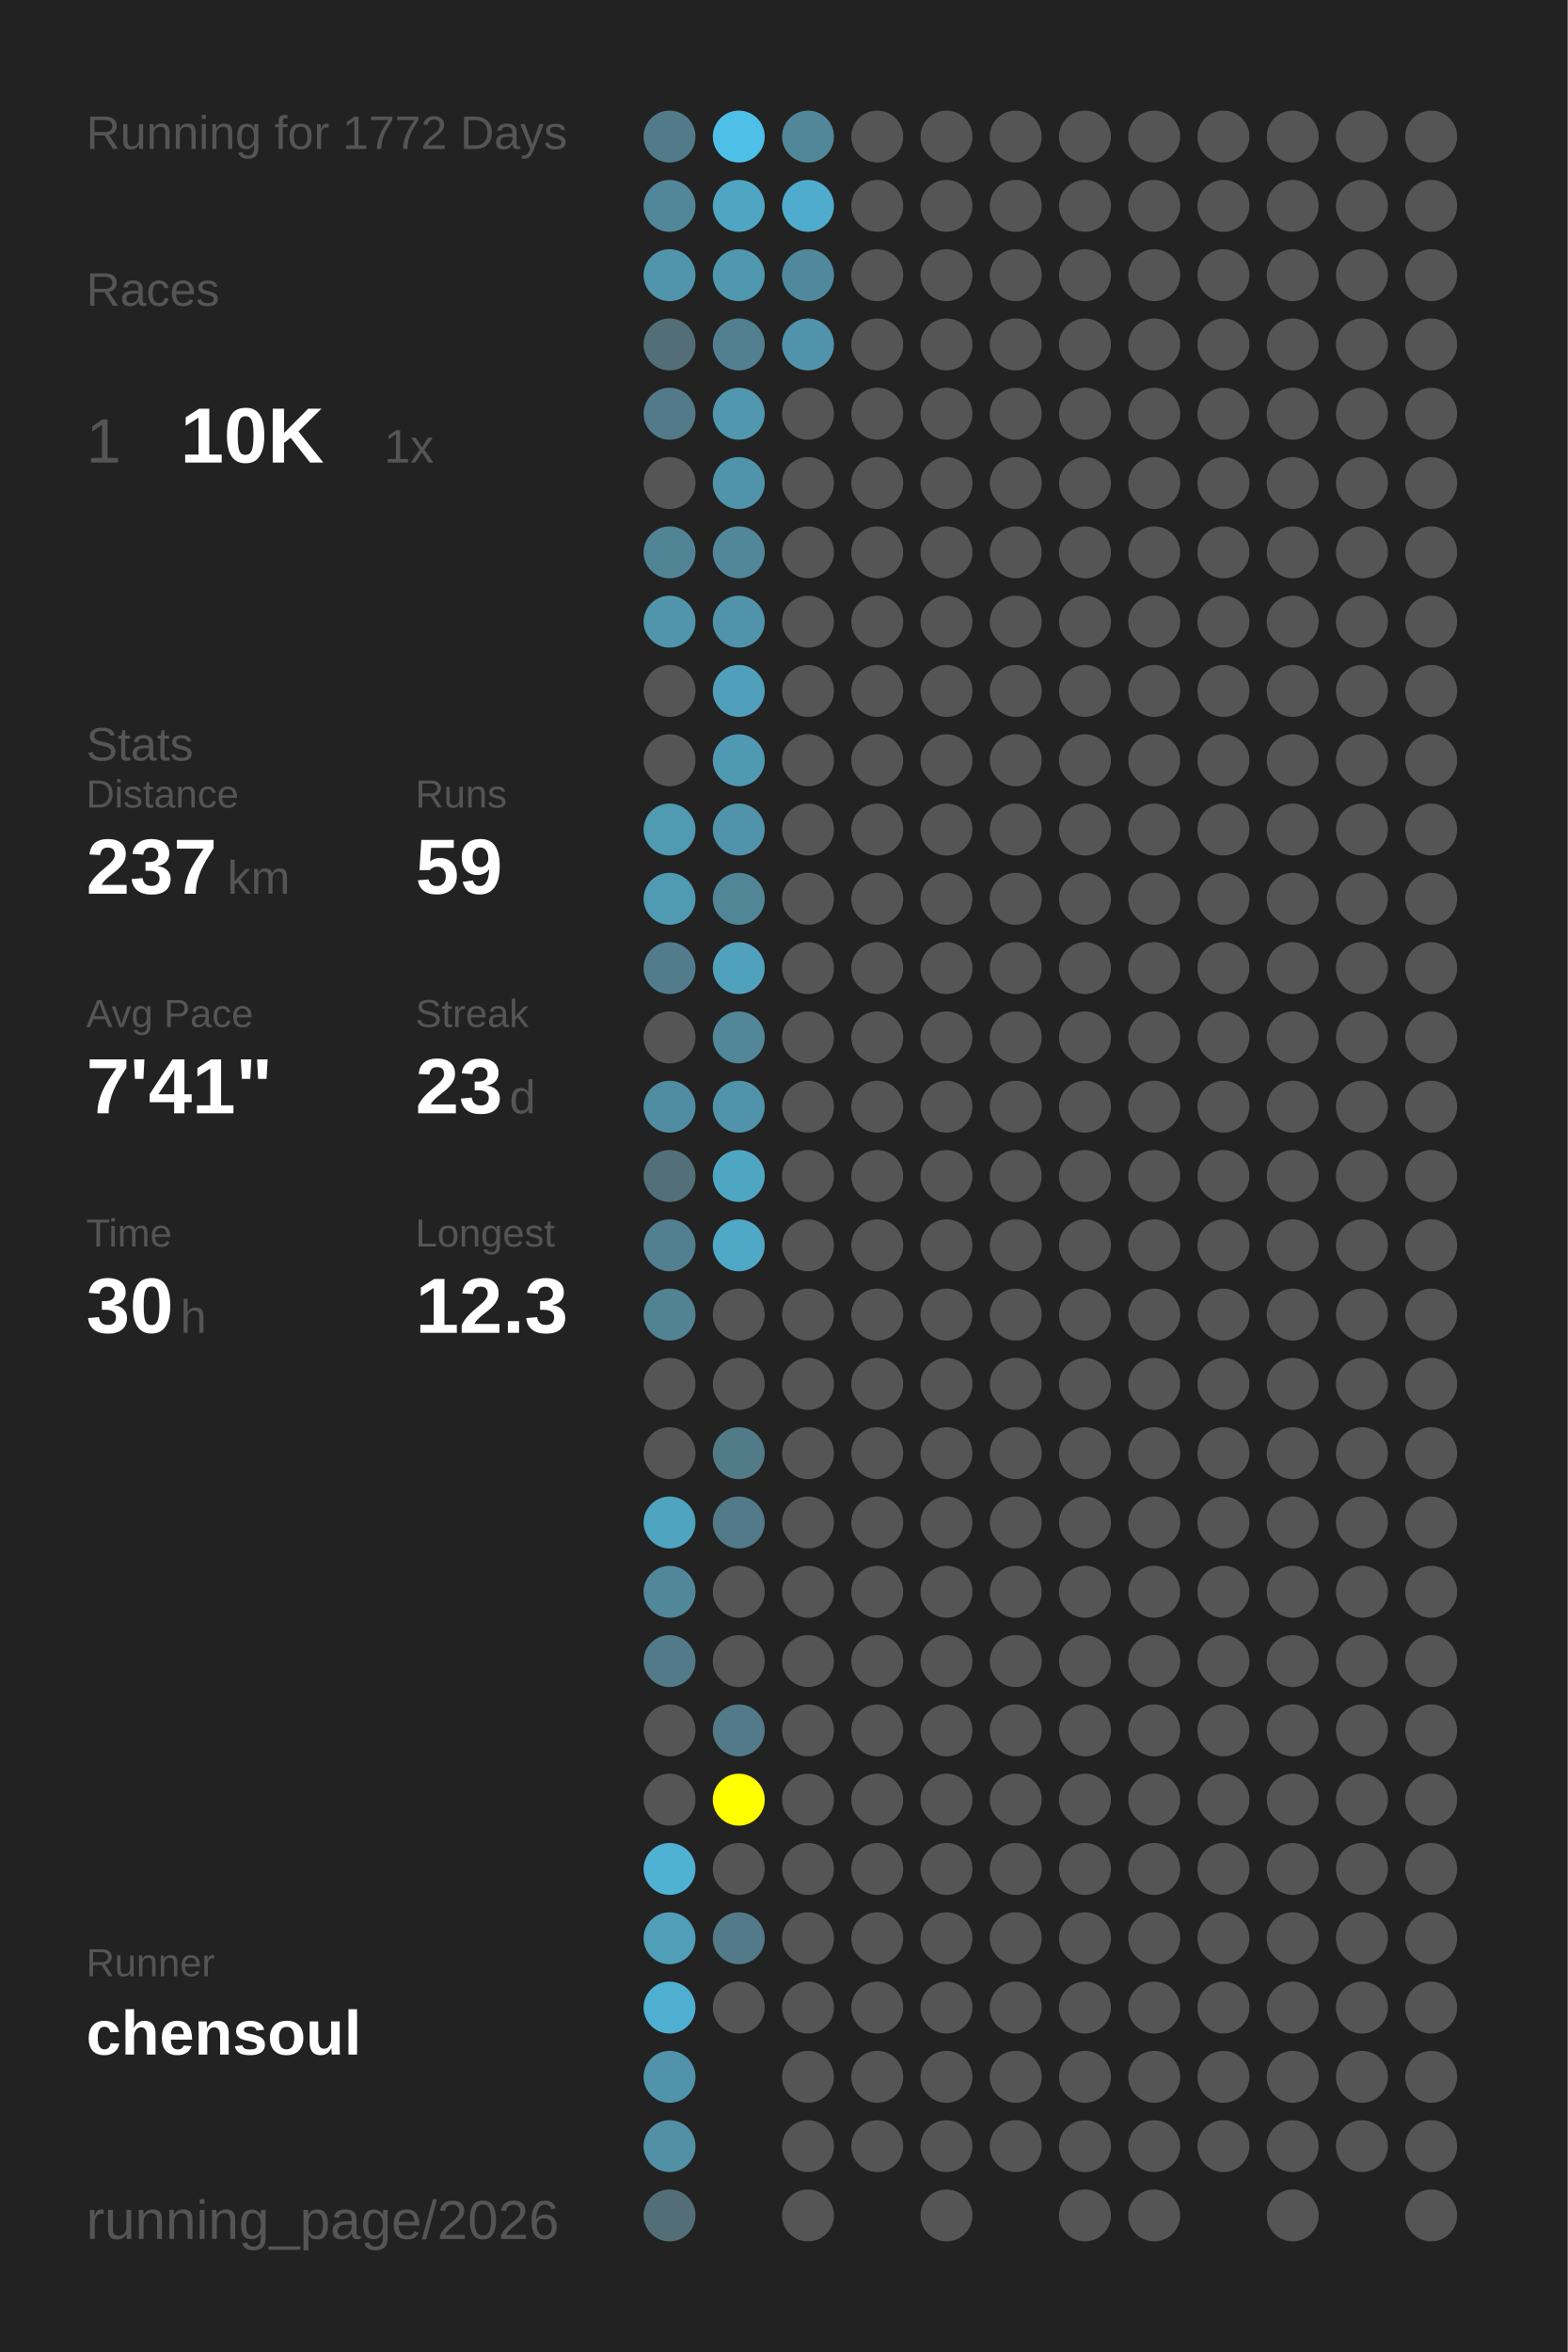
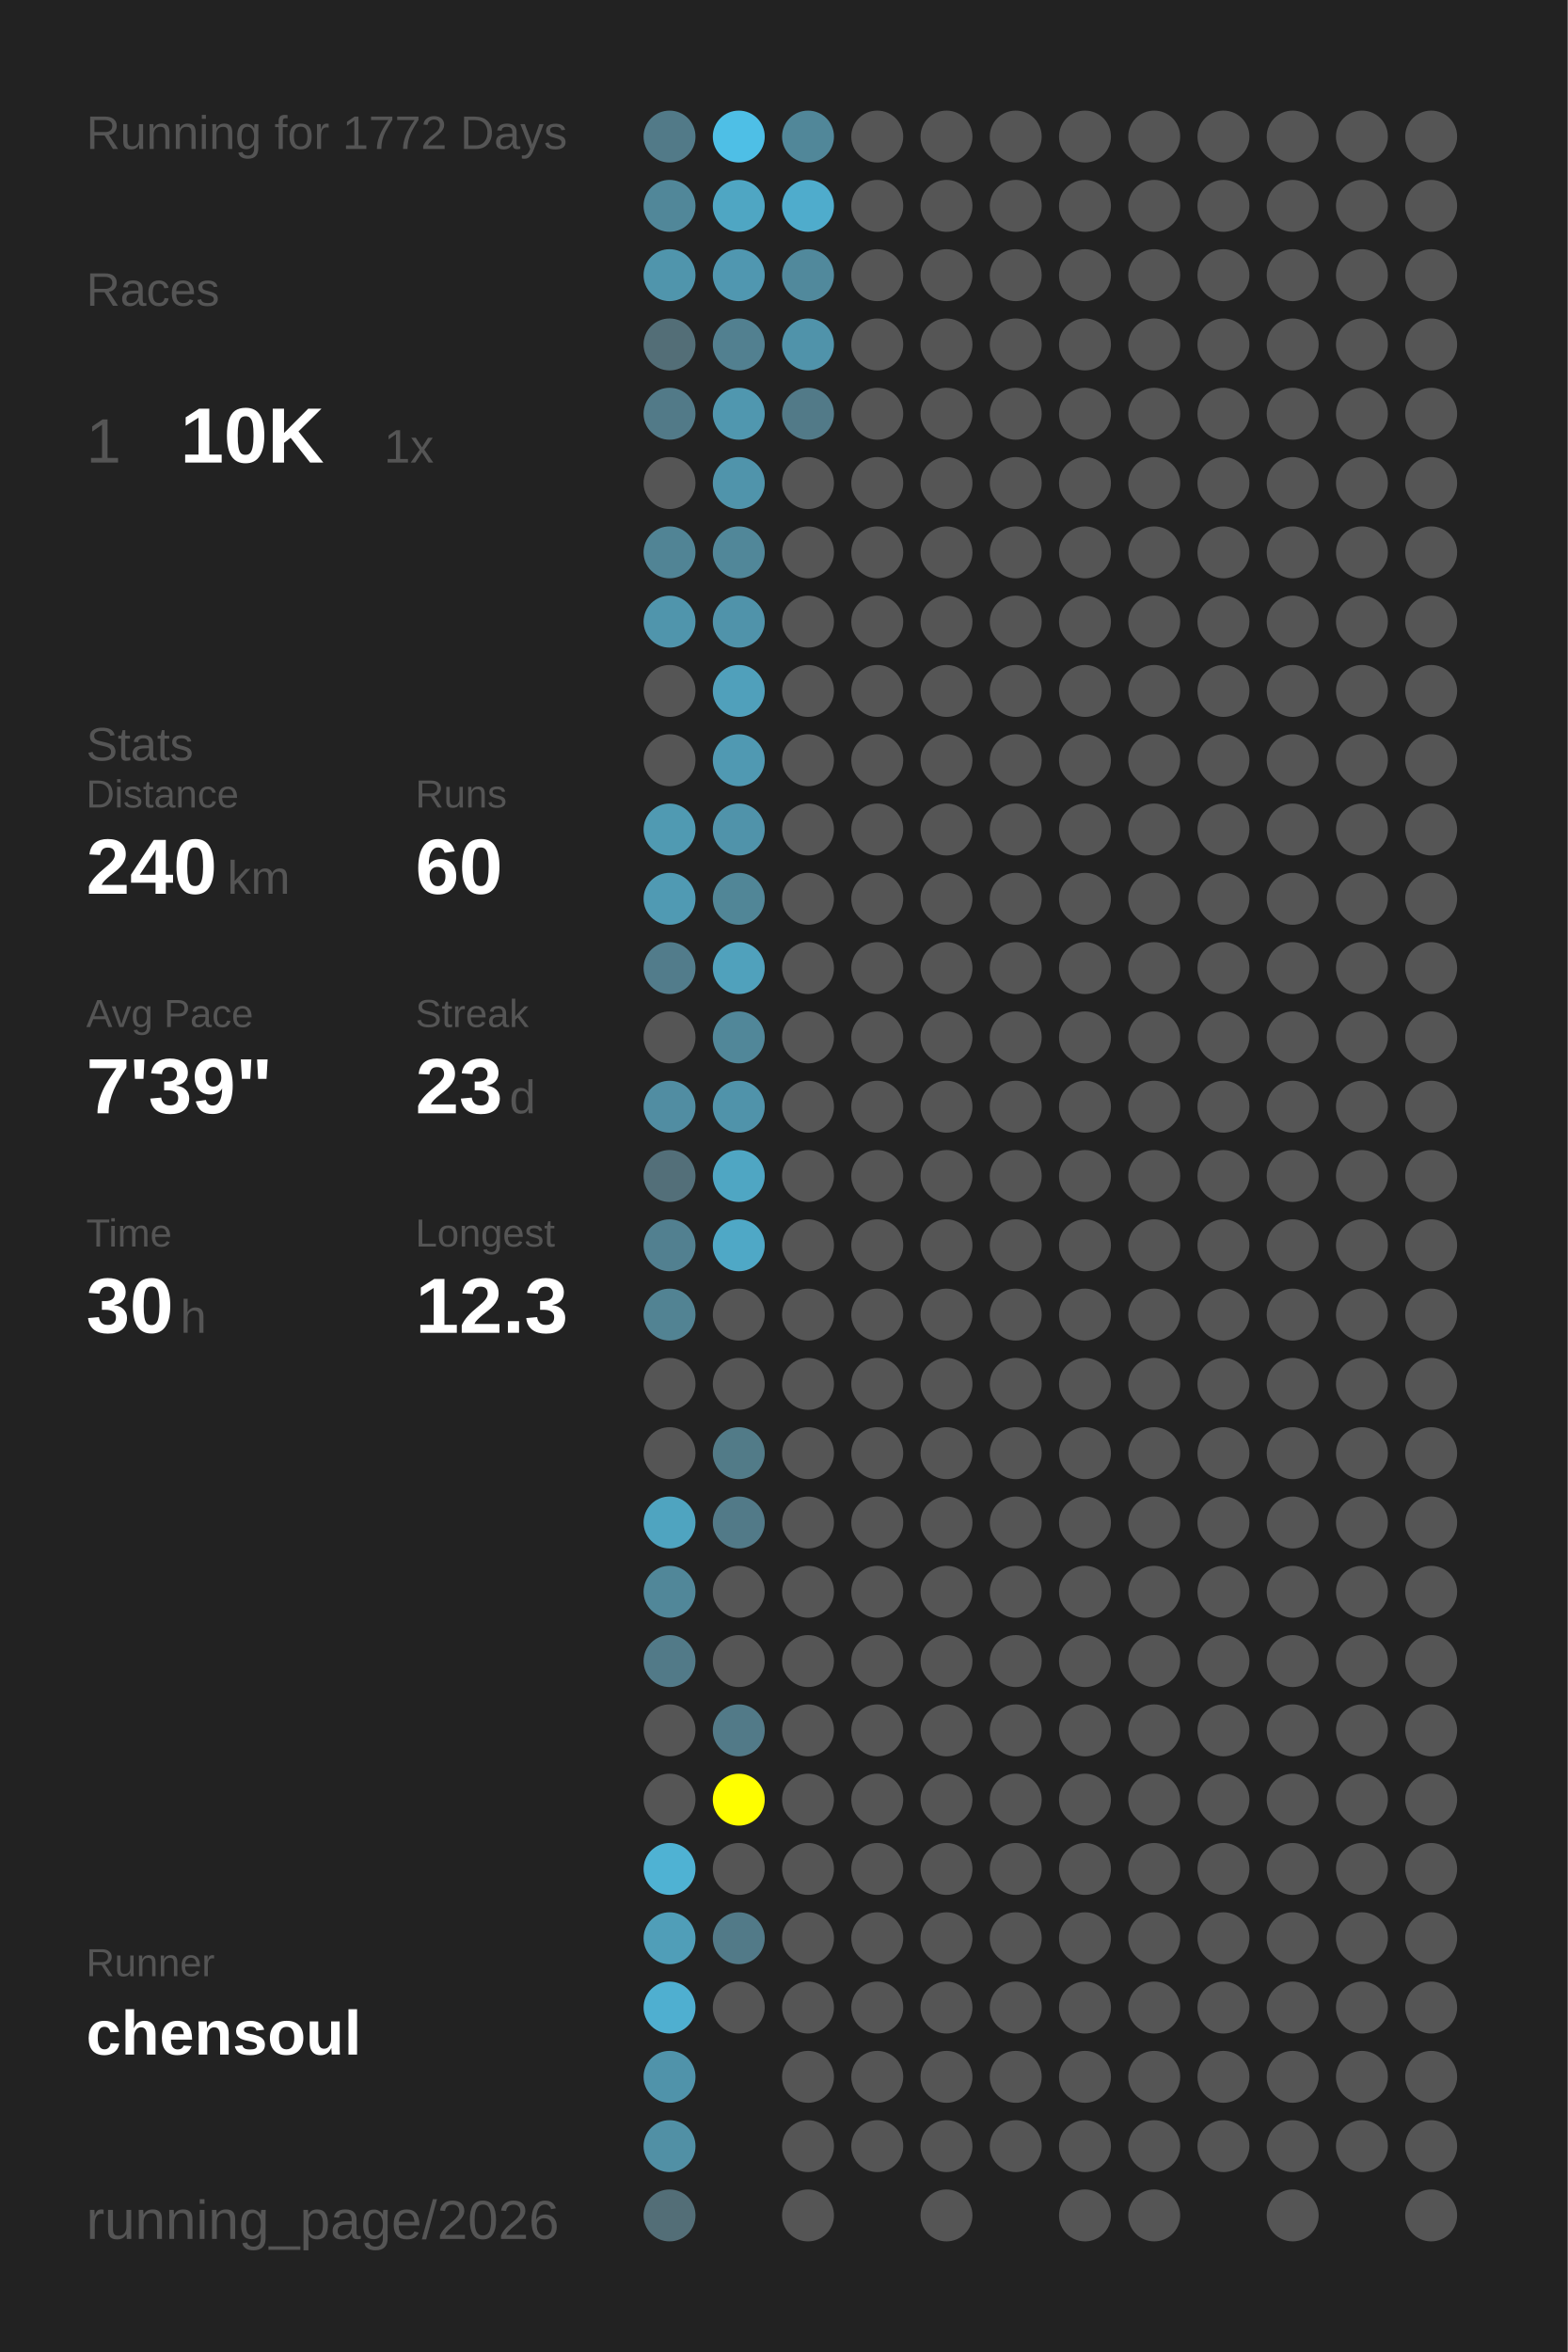
<svg xmlns="http://www.w3.org/2000/svg" baseProfile="full" height="300mm" version="1.1" viewBox="0,0,200,300" width="200mm">
  <defs />
  <rect fill="#222222" height="300" width="200" x="0" y="0" />
  <text fill="#555555" style="font-size:6px; font-family:Arial;" x="11" y="19">Running for 1772 Days</text>
  <text fill="#555555" style="font-size:6px; font-family:Arial;" x="11" y="39">Races</text>
  <text fill="#555555" style="font-size:8px; font-family:Arial;" x="11" y="59">1</text>
  <text fill="#FFFFFF" style="font-size:10px; font-family:Arial; font-weight:bold;" x="23" y="59">10K</text>
  <text fill="#555555" style="font-size:6px; font-family:Arial;" x="49" y="59">1x</text>
  <text fill="#555555" style="font-size:6px; font-family:Arial;" x="11" y="97">Stats</text>
  <text fill="#555555" style="font-size:5px; font-family:Arial;" x="11" y="103">Distance</text>
-   <text fill="#FFFFFF" style="font-size:10px; font-family:Arial; font-weight:bold;" x="11" y="114">237</text>
+   <text fill="#FFFFFF" style="font-size:10px; font-family:Arial; font-weight:bold;" x="11" y="114">240</text>
  <text fill="#555555" style="font-size:6px; font-family:Arial;" x="29" y="114">km</text>
  <text fill="#555555" style="font-size:5px; font-family:Arial;" x="53" y="103">Runs</text>
-   <text fill="#FFFFFF" style="font-size:10px; font-family:Arial; font-weight:bold;" x="53" y="114">59</text>
+   <text fill="#FFFFFF" style="font-size:10px; font-family:Arial; font-weight:bold;" x="53" y="114">60</text>
  <text fill="#555555" style="font-size:5px; font-family:Arial;" x="11" y="131">Avg Pace</text>
-   <text fill="#FFFFFF" style="font-size:10px; font-family:Arial; font-weight:bold;" x="11" y="142">7'41"</text>
+   <text fill="#FFFFFF" style="font-size:10px; font-family:Arial; font-weight:bold;" x="11" y="142">7'39"</text>
  <text fill="#555555" style="font-size:5px; font-family:Arial;" x="53" y="131">Streak</text>
  <text fill="#FFFFFF" style="font-size:10px; font-family:Arial; font-weight:bold;" x="53" y="142">23</text>
  <text fill="#555555" style="font-size:6px; font-family:Arial;" x="65" y="142">d</text>
  <text fill="#555555" style="font-size:5px; font-family:Arial;" x="11" y="159">Time</text>
  <text fill="#FFFFFF" style="font-size:10px; font-family:Arial; font-weight:bold;" x="11" y="170">30</text>
  <text fill="#555555" style="font-size:6px; font-family:Arial;" x="23" y="170">h</text>
  <text fill="#555555" style="font-size:5px; font-family:Arial;" x="53" y="159">Longest</text>
  <text fill="#FFFFFF" style="font-size:10px; font-family:Arial; font-weight:bold;" x="53" y="170">12.3</text>
  <text fill="#555555" style="font-size:5px; font-family:Arial;" x="11" y="252.065">Runner</text>
  <text fill="#FFFFFF" style="font-size:8px; font-family:Arial; font-weight:bold;" x="11" y="262.065">chensoul</text>
  <text fill="#555555" style="font-size:7px; font-family:Arial;" x="11" y="285.581">running_page/2026</text>
  <circle cx="85.417" cy="17.419" fill="#527a88" r="3.312" />
  <circle cx="85.417" cy="26.258" fill="#518799" r="3.312" />
  <circle cx="85.417" cy="35.097" fill="#5095ac" r="3.312" />
  <circle cx="85.417" cy="43.935" fill="#536e77" r="3.312" />
  <circle cx="85.417" cy="52.774" fill="#527a88" r="3.312" />
  <circle cx="85.417" cy="61.613" fill="#555555" r="3.312" />
  <circle cx="85.417" cy="70.452" fill="#518495" r="3.312" />
  <circle cx="85.417" cy="79.29" fill="#5095ac" r="3.312" />
  <circle cx="85.417" cy="88.129" fill="#555555" r="3.312" />
  <circle cx="85.417" cy="96.968" fill="#555555" r="3.312" />
  <circle cx="85.417" cy="105.806" fill="#509ab2" r="3.312" />
  <circle cx="85.417" cy="114.645" fill="#509ab3" r="3.312" />
  <circle cx="85.417" cy="123.484" fill="#527c8b" r="3.312" />
  <circle cx="85.417" cy="132.323" fill="#555555" r="3.312" />
  <circle cx="85.417" cy="141.161" fill="#518da2" r="3.312" />
  <circle cx="85.417" cy="150" fill="#536f79" r="3.312" />
  <circle cx="85.417" cy="158.839" fill="#528090" r="3.312" />
  <circle cx="85.417" cy="167.677" fill="#528393" r="3.312" />
  <circle cx="85.417" cy="176.516" fill="#555555" r="3.312" />
  <circle cx="85.417" cy="185.355" fill="#555555" r="3.312" />
  <circle cx="85.417" cy="194.194" fill="#4fa4c0" r="3.312" />
  <circle cx="85.417" cy="203.032" fill="#518799" r="3.312" />
  <circle cx="85.417" cy="211.871" fill="#527a88" r="3.312" />
  <circle cx="85.417" cy="220.71" fill="#555555" r="3.312" />
  <circle cx="85.417" cy="229.548" fill="#555555" r="3.312" />
  <circle cx="85.417" cy="238.387" fill="#4fb2d3" r="3.312" />
  <circle cx="85.417" cy="247.226" fill="#509eb8" r="3.312" />
  <circle cx="85.417" cy="256.065" fill="#4fafd0" r="3.312" />
  <circle cx="85.417" cy="264.903" fill="#5093aa" r="3.312" />
  <circle cx="85.417" cy="273.742" fill="#5190a5" r="3.312" />
  <circle cx="85.417" cy="282.581" fill="#536e77" r="3.312" />
  <circle cx="94.25" cy="17.419" fill="#4ebfe6" r="3.312" />
  <circle cx="94.25" cy="26.258" fill="#4fa6c3" r="3.312" />
  <circle cx="94.25" cy="35.097" fill="#5097b0" r="3.312" />
  <circle cx="94.25" cy="43.935" fill="#528090" r="3.312" />
  <circle cx="94.25" cy="52.774" fill="#5097af" r="3.312" />
  <circle cx="94.25" cy="61.613" fill="#5094ab" r="3.312" />
  <circle cx="94.25" cy="70.452" fill="#518799" r="3.312" />
  <circle cx="94.25" cy="79.29" fill="#5093aa" r="3.312" />
  <circle cx="94.25" cy="88.129" fill="#50a0bb" r="3.312" />
  <circle cx="94.25" cy="96.968" fill="#5099b2" r="3.312" />
  <circle cx="94.25" cy="105.806" fill="#5093aa" r="3.312" />
  <circle cx="94.25" cy="114.645" fill="#518697" r="3.312" />
  <circle cx="94.25" cy="123.484" fill="#50a1bc" r="3.312" />
  <circle cx="94.25" cy="132.323" fill="#518799" r="3.312" />
  <circle cx="94.25" cy="141.161" fill="#5093aa" r="3.312" />
  <circle cx="94.25" cy="150" fill="#4fa6c3" r="3.312" />
  <circle cx="94.25" cy="158.839" fill="#4fa8c6" r="3.312" />
  <circle cx="94.25" cy="167.677" fill="#555555" r="3.312" />
  <circle cx="94.25" cy="176.516" fill="#555555" r="3.312" />
  <circle cx="94.25" cy="185.355" fill="#527b88" r="3.312" />
  <circle cx="94.25" cy="194.194" fill="#527a88" r="3.312" />
  <circle cx="94.25" cy="203.032" fill="#555555" r="3.312" />
  <circle cx="94.25" cy="211.871" fill="#555555" r="3.312" />
  <circle cx="94.25" cy="220.71" fill="#527a88" r="3.312" />
  <circle cx="94.25" cy="229.548" fill="#FFFF00" r="3.312" />
  <circle cx="94.25" cy="238.387" fill="#555555" r="3.312" />
  <circle cx="94.25" cy="247.226" fill="#527a88" r="3.312" />
  <circle cx="94.25" cy="256.065" fill="#555555" r="3.312" />
  <circle cx="103.083" cy="17.419" fill="#518799" r="3.312" />
  <circle cx="103.083" cy="26.258" fill="#4faccc" r="3.312" />
  <circle cx="103.083" cy="35.097" fill="#51899c" r="3.312" />
  <circle cx="103.083" cy="43.935" fill="#5093aa" r="3.312" />
-   <circle cx="103.083" cy="52.774" fill="#555555" r="3.312" />
+   <circle cx="103.083" cy="52.774" fill="#527a88" r="3.312" />
  <circle cx="103.083" cy="61.613" fill="#555555" r="3.312" />
  <circle cx="103.083" cy="70.452" fill="#555555" r="3.312" />
  <circle cx="103.083" cy="79.29" fill="#555555" r="3.312" />
  <circle cx="103.083" cy="88.129" fill="#555555" r="3.312" />
  <circle cx="103.083" cy="96.968" fill="#555555" r="3.312" />
  <circle cx="103.083" cy="105.806" fill="#555555" r="3.312" />
  <circle cx="103.083" cy="114.645" fill="#555555" r="3.312" />
  <circle cx="103.083" cy="123.484" fill="#555555" r="3.312" />
  <circle cx="103.083" cy="132.323" fill="#555555" r="3.312" />
  <circle cx="103.083" cy="141.161" fill="#555555" r="3.312" />
  <circle cx="103.083" cy="150" fill="#555555" r="3.312" />
  <circle cx="103.083" cy="158.839" fill="#555555" r="3.312" />
  <circle cx="103.083" cy="167.677" fill="#555555" r="3.312" />
  <circle cx="103.083" cy="176.516" fill="#555555" r="3.312" />
  <circle cx="103.083" cy="185.355" fill="#555555" r="3.312" />
  <circle cx="103.083" cy="194.194" fill="#555555" r="3.312" />
  <circle cx="103.083" cy="203.032" fill="#555555" r="3.312" />
  <circle cx="103.083" cy="211.871" fill="#555555" r="3.312" />
  <circle cx="103.083" cy="220.71" fill="#555555" r="3.312" />
  <circle cx="103.083" cy="229.548" fill="#555555" r="3.312" />
  <circle cx="103.083" cy="238.387" fill="#555555" r="3.312" />
  <circle cx="103.083" cy="247.226" fill="#555555" r="3.312" />
  <circle cx="103.083" cy="256.065" fill="#555555" r="3.312" />
  <circle cx="103.083" cy="264.903" fill="#555555" r="3.312" />
  <circle cx="103.083" cy="273.742" fill="#555555" r="3.312" />
  <circle cx="103.083" cy="282.581" fill="#555555" r="3.312" />
  <circle cx="111.917" cy="17.419" fill="#555555" r="3.312" />
  <circle cx="111.917" cy="26.258" fill="#555555" r="3.312" />
  <circle cx="111.917" cy="35.097" fill="#555555" r="3.312" />
  <circle cx="111.917" cy="43.935" fill="#555555" r="3.312" />
  <circle cx="111.917" cy="52.774" fill="#555555" r="3.312" />
  <circle cx="111.917" cy="61.613" fill="#555555" r="3.312" />
  <circle cx="111.917" cy="70.452" fill="#555555" r="3.312" />
  <circle cx="111.917" cy="79.29" fill="#555555" r="3.312" />
  <circle cx="111.917" cy="88.129" fill="#555555" r="3.312" />
  <circle cx="111.917" cy="96.968" fill="#555555" r="3.312" />
  <circle cx="111.917" cy="105.806" fill="#555555" r="3.312" />
  <circle cx="111.917" cy="114.645" fill="#555555" r="3.312" />
  <circle cx="111.917" cy="123.484" fill="#555555" r="3.312" />
  <circle cx="111.917" cy="132.323" fill="#555555" r="3.312" />
  <circle cx="111.917" cy="141.161" fill="#555555" r="3.312" />
  <circle cx="111.917" cy="150" fill="#555555" r="3.312" />
  <circle cx="111.917" cy="158.839" fill="#555555" r="3.312" />
  <circle cx="111.917" cy="167.677" fill="#555555" r="3.312" />
  <circle cx="111.917" cy="176.516" fill="#555555" r="3.312" />
  <circle cx="111.917" cy="185.355" fill="#555555" r="3.312" />
  <circle cx="111.917" cy="194.194" fill="#555555" r="3.312" />
  <circle cx="111.917" cy="203.032" fill="#555555" r="3.312" />
  <circle cx="111.917" cy="211.871" fill="#555555" r="3.312" />
  <circle cx="111.917" cy="220.71" fill="#555555" r="3.312" />
  <circle cx="111.917" cy="229.548" fill="#555555" r="3.312" />
  <circle cx="111.917" cy="238.387" fill="#555555" r="3.312" />
  <circle cx="111.917" cy="247.226" fill="#555555" r="3.312" />
  <circle cx="111.917" cy="256.065" fill="#555555" r="3.312" />
  <circle cx="111.917" cy="264.903" fill="#555555" r="3.312" />
  <circle cx="111.917" cy="273.742" fill="#555555" r="3.312" />
  <circle cx="120.75" cy="17.419" fill="#555555" r="3.312" />
  <circle cx="120.75" cy="26.258" fill="#555555" r="3.312" />
  <circle cx="120.75" cy="35.097" fill="#555555" r="3.312" />
  <circle cx="120.75" cy="43.935" fill="#555555" r="3.312" />
  <circle cx="120.75" cy="52.774" fill="#555555" r="3.312" />
  <circle cx="120.75" cy="61.613" fill="#555555" r="3.312" />
  <circle cx="120.75" cy="70.452" fill="#555555" r="3.312" />
  <circle cx="120.75" cy="79.29" fill="#555555" r="3.312" />
  <circle cx="120.75" cy="88.129" fill="#555555" r="3.312" />
  <circle cx="120.75" cy="96.968" fill="#555555" r="3.312" />
  <circle cx="120.75" cy="105.806" fill="#555555" r="3.312" />
  <circle cx="120.75" cy="114.645" fill="#555555" r="3.312" />
  <circle cx="120.75" cy="123.484" fill="#555555" r="3.312" />
  <circle cx="120.75" cy="132.323" fill="#555555" r="3.312" />
  <circle cx="120.75" cy="141.161" fill="#555555" r="3.312" />
  <circle cx="120.75" cy="150" fill="#555555" r="3.312" />
  <circle cx="120.75" cy="158.839" fill="#555555" r="3.312" />
  <circle cx="120.75" cy="167.677" fill="#555555" r="3.312" />
  <circle cx="120.75" cy="176.516" fill="#555555" r="3.312" />
  <circle cx="120.75" cy="185.355" fill="#555555" r="3.312" />
  <circle cx="120.75" cy="194.194" fill="#555555" r="3.312" />
  <circle cx="120.75" cy="203.032" fill="#555555" r="3.312" />
  <circle cx="120.75" cy="211.871" fill="#555555" r="3.312" />
  <circle cx="120.75" cy="220.71" fill="#555555" r="3.312" />
  <circle cx="120.75" cy="229.548" fill="#555555" r="3.312" />
  <circle cx="120.75" cy="238.387" fill="#555555" r="3.312" />
  <circle cx="120.75" cy="247.226" fill="#555555" r="3.312" />
  <circle cx="120.75" cy="256.065" fill="#555555" r="3.312" />
  <circle cx="120.75" cy="264.903" fill="#555555" r="3.312" />
  <circle cx="120.75" cy="273.742" fill="#555555" r="3.312" />
  <circle cx="120.75" cy="282.581" fill="#555555" r="3.312" />
  <circle cx="129.583" cy="17.419" fill="#555555" r="3.312" />
  <circle cx="129.583" cy="26.258" fill="#555555" r="3.312" />
  <circle cx="129.583" cy="35.097" fill="#555555" r="3.312" />
  <circle cx="129.583" cy="43.935" fill="#555555" r="3.312" />
  <circle cx="129.583" cy="52.774" fill="#555555" r="3.312" />
  <circle cx="129.583" cy="61.613" fill="#555555" r="3.312" />
  <circle cx="129.583" cy="70.452" fill="#555555" r="3.312" />
  <circle cx="129.583" cy="79.29" fill="#555555" r="3.312" />
  <circle cx="129.583" cy="88.129" fill="#555555" r="3.312" />
  <circle cx="129.583" cy="96.968" fill="#555555" r="3.312" />
  <circle cx="129.583" cy="105.806" fill="#555555" r="3.312" />
  <circle cx="129.583" cy="114.645" fill="#555555" r="3.312" />
  <circle cx="129.583" cy="123.484" fill="#555555" r="3.312" />
  <circle cx="129.583" cy="132.323" fill="#555555" r="3.312" />
  <circle cx="129.583" cy="141.161" fill="#555555" r="3.312" />
  <circle cx="129.583" cy="150" fill="#555555" r="3.312" />
  <circle cx="129.583" cy="158.839" fill="#555555" r="3.312" />
  <circle cx="129.583" cy="167.677" fill="#555555" r="3.312" />
  <circle cx="129.583" cy="176.516" fill="#555555" r="3.312" />
  <circle cx="129.583" cy="185.355" fill="#555555" r="3.312" />
  <circle cx="129.583" cy="194.194" fill="#555555" r="3.312" />
  <circle cx="129.583" cy="203.032" fill="#555555" r="3.312" />
  <circle cx="129.583" cy="211.871" fill="#555555" r="3.312" />
  <circle cx="129.583" cy="220.71" fill="#555555" r="3.312" />
  <circle cx="129.583" cy="229.548" fill="#555555" r="3.312" />
  <circle cx="129.583" cy="238.387" fill="#555555" r="3.312" />
  <circle cx="129.583" cy="247.226" fill="#555555" r="3.312" />
  <circle cx="129.583" cy="256.065" fill="#555555" r="3.312" />
  <circle cx="129.583" cy="264.903" fill="#555555" r="3.312" />
  <circle cx="129.583" cy="273.742" fill="#555555" r="3.312" />
  <circle cx="138.417" cy="17.419" fill="#555555" r="3.312" />
  <circle cx="138.417" cy="26.258" fill="#555555" r="3.312" />
  <circle cx="138.417" cy="35.097" fill="#555555" r="3.312" />
  <circle cx="138.417" cy="43.935" fill="#555555" r="3.312" />
  <circle cx="138.417" cy="52.774" fill="#555555" r="3.312" />
  <circle cx="138.417" cy="61.613" fill="#555555" r="3.312" />
  <circle cx="138.417" cy="70.452" fill="#555555" r="3.312" />
  <circle cx="138.417" cy="79.29" fill="#555555" r="3.312" />
  <circle cx="138.417" cy="88.129" fill="#555555" r="3.312" />
  <circle cx="138.417" cy="96.968" fill="#555555" r="3.312" />
  <circle cx="138.417" cy="105.806" fill="#555555" r="3.312" />
  <circle cx="138.417" cy="114.645" fill="#555555" r="3.312" />
  <circle cx="138.417" cy="123.484" fill="#555555" r="3.312" />
  <circle cx="138.417" cy="132.323" fill="#555555" r="3.312" />
  <circle cx="138.417" cy="141.161" fill="#555555" r="3.312" />
  <circle cx="138.417" cy="150" fill="#555555" r="3.312" />
  <circle cx="138.417" cy="158.839" fill="#555555" r="3.312" />
  <circle cx="138.417" cy="167.677" fill="#555555" r="3.312" />
  <circle cx="138.417" cy="176.516" fill="#555555" r="3.312" />
  <circle cx="138.417" cy="185.355" fill="#555555" r="3.312" />
  <circle cx="138.417" cy="194.194" fill="#555555" r="3.312" />
  <circle cx="138.417" cy="203.032" fill="#555555" r="3.312" />
  <circle cx="138.417" cy="211.871" fill="#555555" r="3.312" />
  <circle cx="138.417" cy="220.71" fill="#555555" r="3.312" />
  <circle cx="138.417" cy="229.548" fill="#555555" r="3.312" />
  <circle cx="138.417" cy="238.387" fill="#555555" r="3.312" />
  <circle cx="138.417" cy="247.226" fill="#555555" r="3.312" />
  <circle cx="138.417" cy="256.065" fill="#555555" r="3.312" />
  <circle cx="138.417" cy="264.903" fill="#555555" r="3.312" />
  <circle cx="138.417" cy="273.742" fill="#555555" r="3.312" />
  <circle cx="138.417" cy="282.581" fill="#555555" r="3.312" />
  <circle cx="147.25" cy="17.419" fill="#555555" r="3.312" />
  <circle cx="147.25" cy="26.258" fill="#555555" r="3.312" />
  <circle cx="147.25" cy="35.097" fill="#555555" r="3.312" />
  <circle cx="147.25" cy="43.935" fill="#555555" r="3.312" />
  <circle cx="147.25" cy="52.774" fill="#555555" r="3.312" />
  <circle cx="147.25" cy="61.613" fill="#555555" r="3.312" />
  <circle cx="147.25" cy="70.452" fill="#555555" r="3.312" />
  <circle cx="147.25" cy="79.29" fill="#555555" r="3.312" />
  <circle cx="147.25" cy="88.129" fill="#555555" r="3.312" />
  <circle cx="147.25" cy="96.968" fill="#555555" r="3.312" />
  <circle cx="147.25" cy="105.806" fill="#555555" r="3.312" />
  <circle cx="147.25" cy="114.645" fill="#555555" r="3.312" />
  <circle cx="147.25" cy="123.484" fill="#555555" r="3.312" />
  <circle cx="147.25" cy="132.323" fill="#555555" r="3.312" />
  <circle cx="147.25" cy="141.161" fill="#555555" r="3.312" />
  <circle cx="147.25" cy="150" fill="#555555" r="3.312" />
  <circle cx="147.25" cy="158.839" fill="#555555" r="3.312" />
  <circle cx="147.25" cy="167.677" fill="#555555" r="3.312" />
  <circle cx="147.25" cy="176.516" fill="#555555" r="3.312" />
  <circle cx="147.25" cy="185.355" fill="#555555" r="3.312" />
  <circle cx="147.25" cy="194.194" fill="#555555" r="3.312" />
  <circle cx="147.25" cy="203.032" fill="#555555" r="3.312" />
  <circle cx="147.25" cy="211.871" fill="#555555" r="3.312" />
  <circle cx="147.25" cy="220.71" fill="#555555" r="3.312" />
  <circle cx="147.25" cy="229.548" fill="#555555" r="3.312" />
  <circle cx="147.25" cy="238.387" fill="#555555" r="3.312" />
  <circle cx="147.25" cy="247.226" fill="#555555" r="3.312" />
  <circle cx="147.25" cy="256.065" fill="#555555" r="3.312" />
  <circle cx="147.25" cy="264.903" fill="#555555" r="3.312" />
  <circle cx="147.25" cy="273.742" fill="#555555" r="3.312" />
  <circle cx="147.25" cy="282.581" fill="#555555" r="3.312" />
  <circle cx="156.083" cy="17.419" fill="#555555" r="3.312" />
  <circle cx="156.083" cy="26.258" fill="#555555" r="3.312" />
  <circle cx="156.083" cy="35.097" fill="#555555" r="3.312" />
  <circle cx="156.083" cy="43.935" fill="#555555" r="3.312" />
  <circle cx="156.083" cy="52.774" fill="#555555" r="3.312" />
  <circle cx="156.083" cy="61.613" fill="#555555" r="3.312" />
  <circle cx="156.083" cy="70.452" fill="#555555" r="3.312" />
  <circle cx="156.083" cy="79.29" fill="#555555" r="3.312" />
  <circle cx="156.083" cy="88.129" fill="#555555" r="3.312" />
  <circle cx="156.083" cy="96.968" fill="#555555" r="3.312" />
  <circle cx="156.083" cy="105.806" fill="#555555" r="3.312" />
  <circle cx="156.083" cy="114.645" fill="#555555" r="3.312" />
  <circle cx="156.083" cy="123.484" fill="#555555" r="3.312" />
  <circle cx="156.083" cy="132.323" fill="#555555" r="3.312" />
  <circle cx="156.083" cy="141.161" fill="#555555" r="3.312" />
  <circle cx="156.083" cy="150" fill="#555555" r="3.312" />
  <circle cx="156.083" cy="158.839" fill="#555555" r="3.312" />
  <circle cx="156.083" cy="167.677" fill="#555555" r="3.312" />
  <circle cx="156.083" cy="176.516" fill="#555555" r="3.312" />
  <circle cx="156.083" cy="185.355" fill="#555555" r="3.312" />
  <circle cx="156.083" cy="194.194" fill="#555555" r="3.312" />
  <circle cx="156.083" cy="203.032" fill="#555555" r="3.312" />
  <circle cx="156.083" cy="211.871" fill="#555555" r="3.312" />
  <circle cx="156.083" cy="220.71" fill="#555555" r="3.312" />
  <circle cx="156.083" cy="229.548" fill="#555555" r="3.312" />
  <circle cx="156.083" cy="238.387" fill="#555555" r="3.312" />
  <circle cx="156.083" cy="247.226" fill="#555555" r="3.312" />
  <circle cx="156.083" cy="256.065" fill="#555555" r="3.312" />
  <circle cx="156.083" cy="264.903" fill="#555555" r="3.312" />
  <circle cx="156.083" cy="273.742" fill="#555555" r="3.312" />
  <circle cx="164.917" cy="17.419" fill="#555555" r="3.312" />
  <circle cx="164.917" cy="26.258" fill="#555555" r="3.312" />
  <circle cx="164.917" cy="35.097" fill="#555555" r="3.312" />
  <circle cx="164.917" cy="43.935" fill="#555555" r="3.312" />
  <circle cx="164.917" cy="52.774" fill="#555555" r="3.312" />
  <circle cx="164.917" cy="61.613" fill="#555555" r="3.312" />
  <circle cx="164.917" cy="70.452" fill="#555555" r="3.312" />
  <circle cx="164.917" cy="79.29" fill="#555555" r="3.312" />
  <circle cx="164.917" cy="88.129" fill="#555555" r="3.312" />
  <circle cx="164.917" cy="96.968" fill="#555555" r="3.312" />
  <circle cx="164.917" cy="105.806" fill="#555555" r="3.312" />
  <circle cx="164.917" cy="114.645" fill="#555555" r="3.312" />
  <circle cx="164.917" cy="123.484" fill="#555555" r="3.312" />
  <circle cx="164.917" cy="132.323" fill="#555555" r="3.312" />
  <circle cx="164.917" cy="141.161" fill="#555555" r="3.312" />
  <circle cx="164.917" cy="150" fill="#555555" r="3.312" />
  <circle cx="164.917" cy="158.839" fill="#555555" r="3.312" />
  <circle cx="164.917" cy="167.677" fill="#555555" r="3.312" />
  <circle cx="164.917" cy="176.516" fill="#555555" r="3.312" />
  <circle cx="164.917" cy="185.355" fill="#555555" r="3.312" />
  <circle cx="164.917" cy="194.194" fill="#555555" r="3.312" />
  <circle cx="164.917" cy="203.032" fill="#555555" r="3.312" />
  <circle cx="164.917" cy="211.871" fill="#555555" r="3.312" />
  <circle cx="164.917" cy="220.71" fill="#555555" r="3.312" />
  <circle cx="164.917" cy="229.548" fill="#555555" r="3.312" />
  <circle cx="164.917" cy="238.387" fill="#555555" r="3.312" />
  <circle cx="164.917" cy="247.226" fill="#555555" r="3.312" />
  <circle cx="164.917" cy="256.065" fill="#555555" r="3.312" />
  <circle cx="164.917" cy="264.903" fill="#555555" r="3.312" />
  <circle cx="164.917" cy="273.742" fill="#555555" r="3.312" />
  <circle cx="164.917" cy="282.581" fill="#555555" r="3.312" />
  <circle cx="173.75" cy="17.419" fill="#555555" r="3.312" />
  <circle cx="173.75" cy="26.258" fill="#555555" r="3.312" />
  <circle cx="173.75" cy="35.097" fill="#555555" r="3.312" />
  <circle cx="173.75" cy="43.935" fill="#555555" r="3.312" />
  <circle cx="173.75" cy="52.774" fill="#555555" r="3.312" />
  <circle cx="173.75" cy="61.613" fill="#555555" r="3.312" />
  <circle cx="173.75" cy="70.452" fill="#555555" r="3.312" />
  <circle cx="173.75" cy="79.29" fill="#555555" r="3.312" />
  <circle cx="173.75" cy="88.129" fill="#555555" r="3.312" />
  <circle cx="173.75" cy="96.968" fill="#555555" r="3.312" />
  <circle cx="173.75" cy="105.806" fill="#555555" r="3.312" />
  <circle cx="173.75" cy="114.645" fill="#555555" r="3.312" />
  <circle cx="173.75" cy="123.484" fill="#555555" r="3.312" />
  <circle cx="173.75" cy="132.323" fill="#555555" r="3.312" />
  <circle cx="173.75" cy="141.161" fill="#555555" r="3.312" />
  <circle cx="173.75" cy="150" fill="#555555" r="3.312" />
  <circle cx="173.75" cy="158.839" fill="#555555" r="3.312" />
  <circle cx="173.75" cy="167.677" fill="#555555" r="3.312" />
  <circle cx="173.75" cy="176.516" fill="#555555" r="3.312" />
  <circle cx="173.75" cy="185.355" fill="#555555" r="3.312" />
  <circle cx="173.75" cy="194.194" fill="#555555" r="3.312" />
  <circle cx="173.75" cy="203.032" fill="#555555" r="3.312" />
  <circle cx="173.75" cy="211.871" fill="#555555" r="3.312" />
  <circle cx="173.75" cy="220.71" fill="#555555" r="3.312" />
  <circle cx="173.75" cy="229.548" fill="#555555" r="3.312" />
  <circle cx="173.75" cy="238.387" fill="#555555" r="3.312" />
  <circle cx="173.75" cy="247.226" fill="#555555" r="3.312" />
  <circle cx="173.75" cy="256.065" fill="#555555" r="3.312" />
  <circle cx="173.75" cy="264.903" fill="#555555" r="3.312" />
  <circle cx="173.75" cy="273.742" fill="#555555" r="3.312" />
  <circle cx="182.583" cy="17.419" fill="#555555" r="3.312" />
  <circle cx="182.583" cy="26.258" fill="#555555" r="3.312" />
  <circle cx="182.583" cy="35.097" fill="#555555" r="3.312" />
  <circle cx="182.583" cy="43.935" fill="#555555" r="3.312" />
  <circle cx="182.583" cy="52.774" fill="#555555" r="3.312" />
  <circle cx="182.583" cy="61.613" fill="#555555" r="3.312" />
  <circle cx="182.583" cy="70.452" fill="#555555" r="3.312" />
  <circle cx="182.583" cy="79.29" fill="#555555" r="3.312" />
  <circle cx="182.583" cy="88.129" fill="#555555" r="3.312" />
  <circle cx="182.583" cy="96.968" fill="#555555" r="3.312" />
  <circle cx="182.583" cy="105.806" fill="#555555" r="3.312" />
  <circle cx="182.583" cy="114.645" fill="#555555" r="3.312" />
  <circle cx="182.583" cy="123.484" fill="#555555" r="3.312" />
  <circle cx="182.583" cy="132.323" fill="#555555" r="3.312" />
  <circle cx="182.583" cy="141.161" fill="#555555" r="3.312" />
  <circle cx="182.583" cy="150" fill="#555555" r="3.312" />
  <circle cx="182.583" cy="158.839" fill="#555555" r="3.312" />
  <circle cx="182.583" cy="167.677" fill="#555555" r="3.312" />
  <circle cx="182.583" cy="176.516" fill="#555555" r="3.312" />
  <circle cx="182.583" cy="185.355" fill="#555555" r="3.312" />
  <circle cx="182.583" cy="194.194" fill="#555555" r="3.312" />
  <circle cx="182.583" cy="203.032" fill="#555555" r="3.312" />
  <circle cx="182.583" cy="211.871" fill="#555555" r="3.312" />
  <circle cx="182.583" cy="220.71" fill="#555555" r="3.312" />
  <circle cx="182.583" cy="229.548" fill="#555555" r="3.312" />
  <circle cx="182.583" cy="238.387" fill="#555555" r="3.312" />
  <circle cx="182.583" cy="247.226" fill="#555555" r="3.312" />
  <circle cx="182.583" cy="256.065" fill="#555555" r="3.312" />
  <circle cx="182.583" cy="264.903" fill="#555555" r="3.312" />
  <circle cx="182.583" cy="273.742" fill="#555555" r="3.312" />
  <circle cx="182.583" cy="282.581" fill="#555555" r="3.312" />
</svg>
